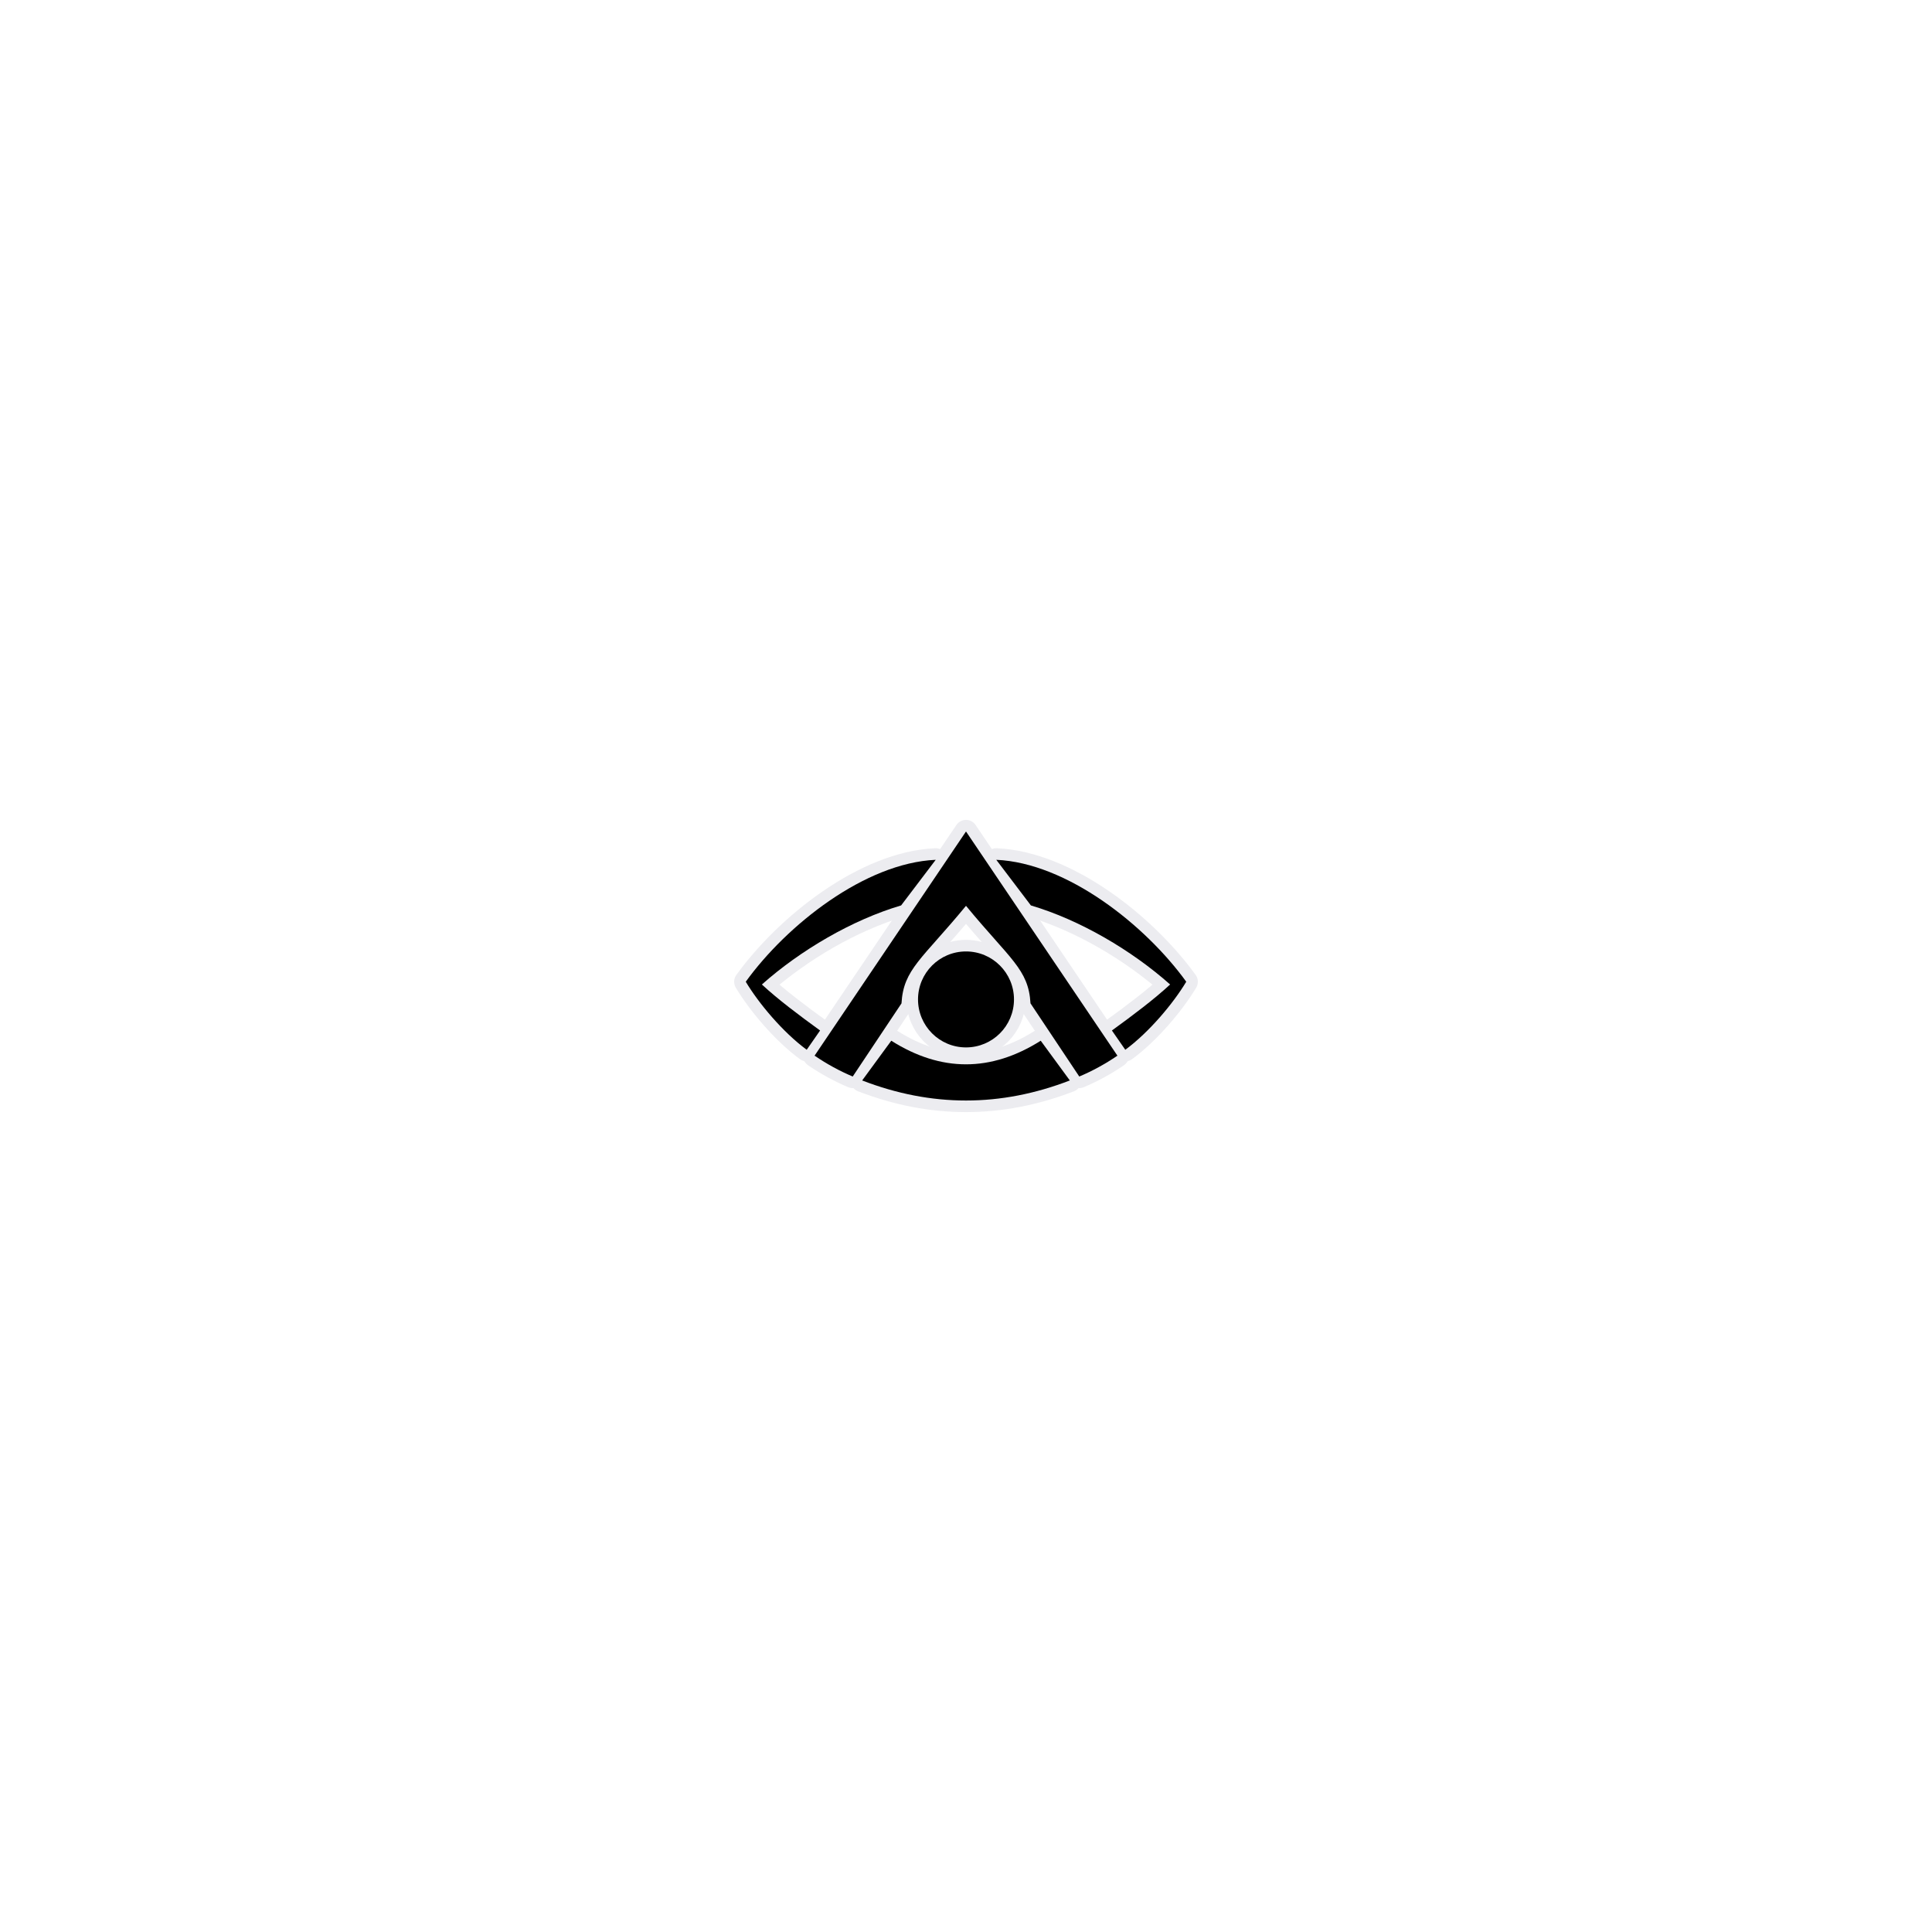
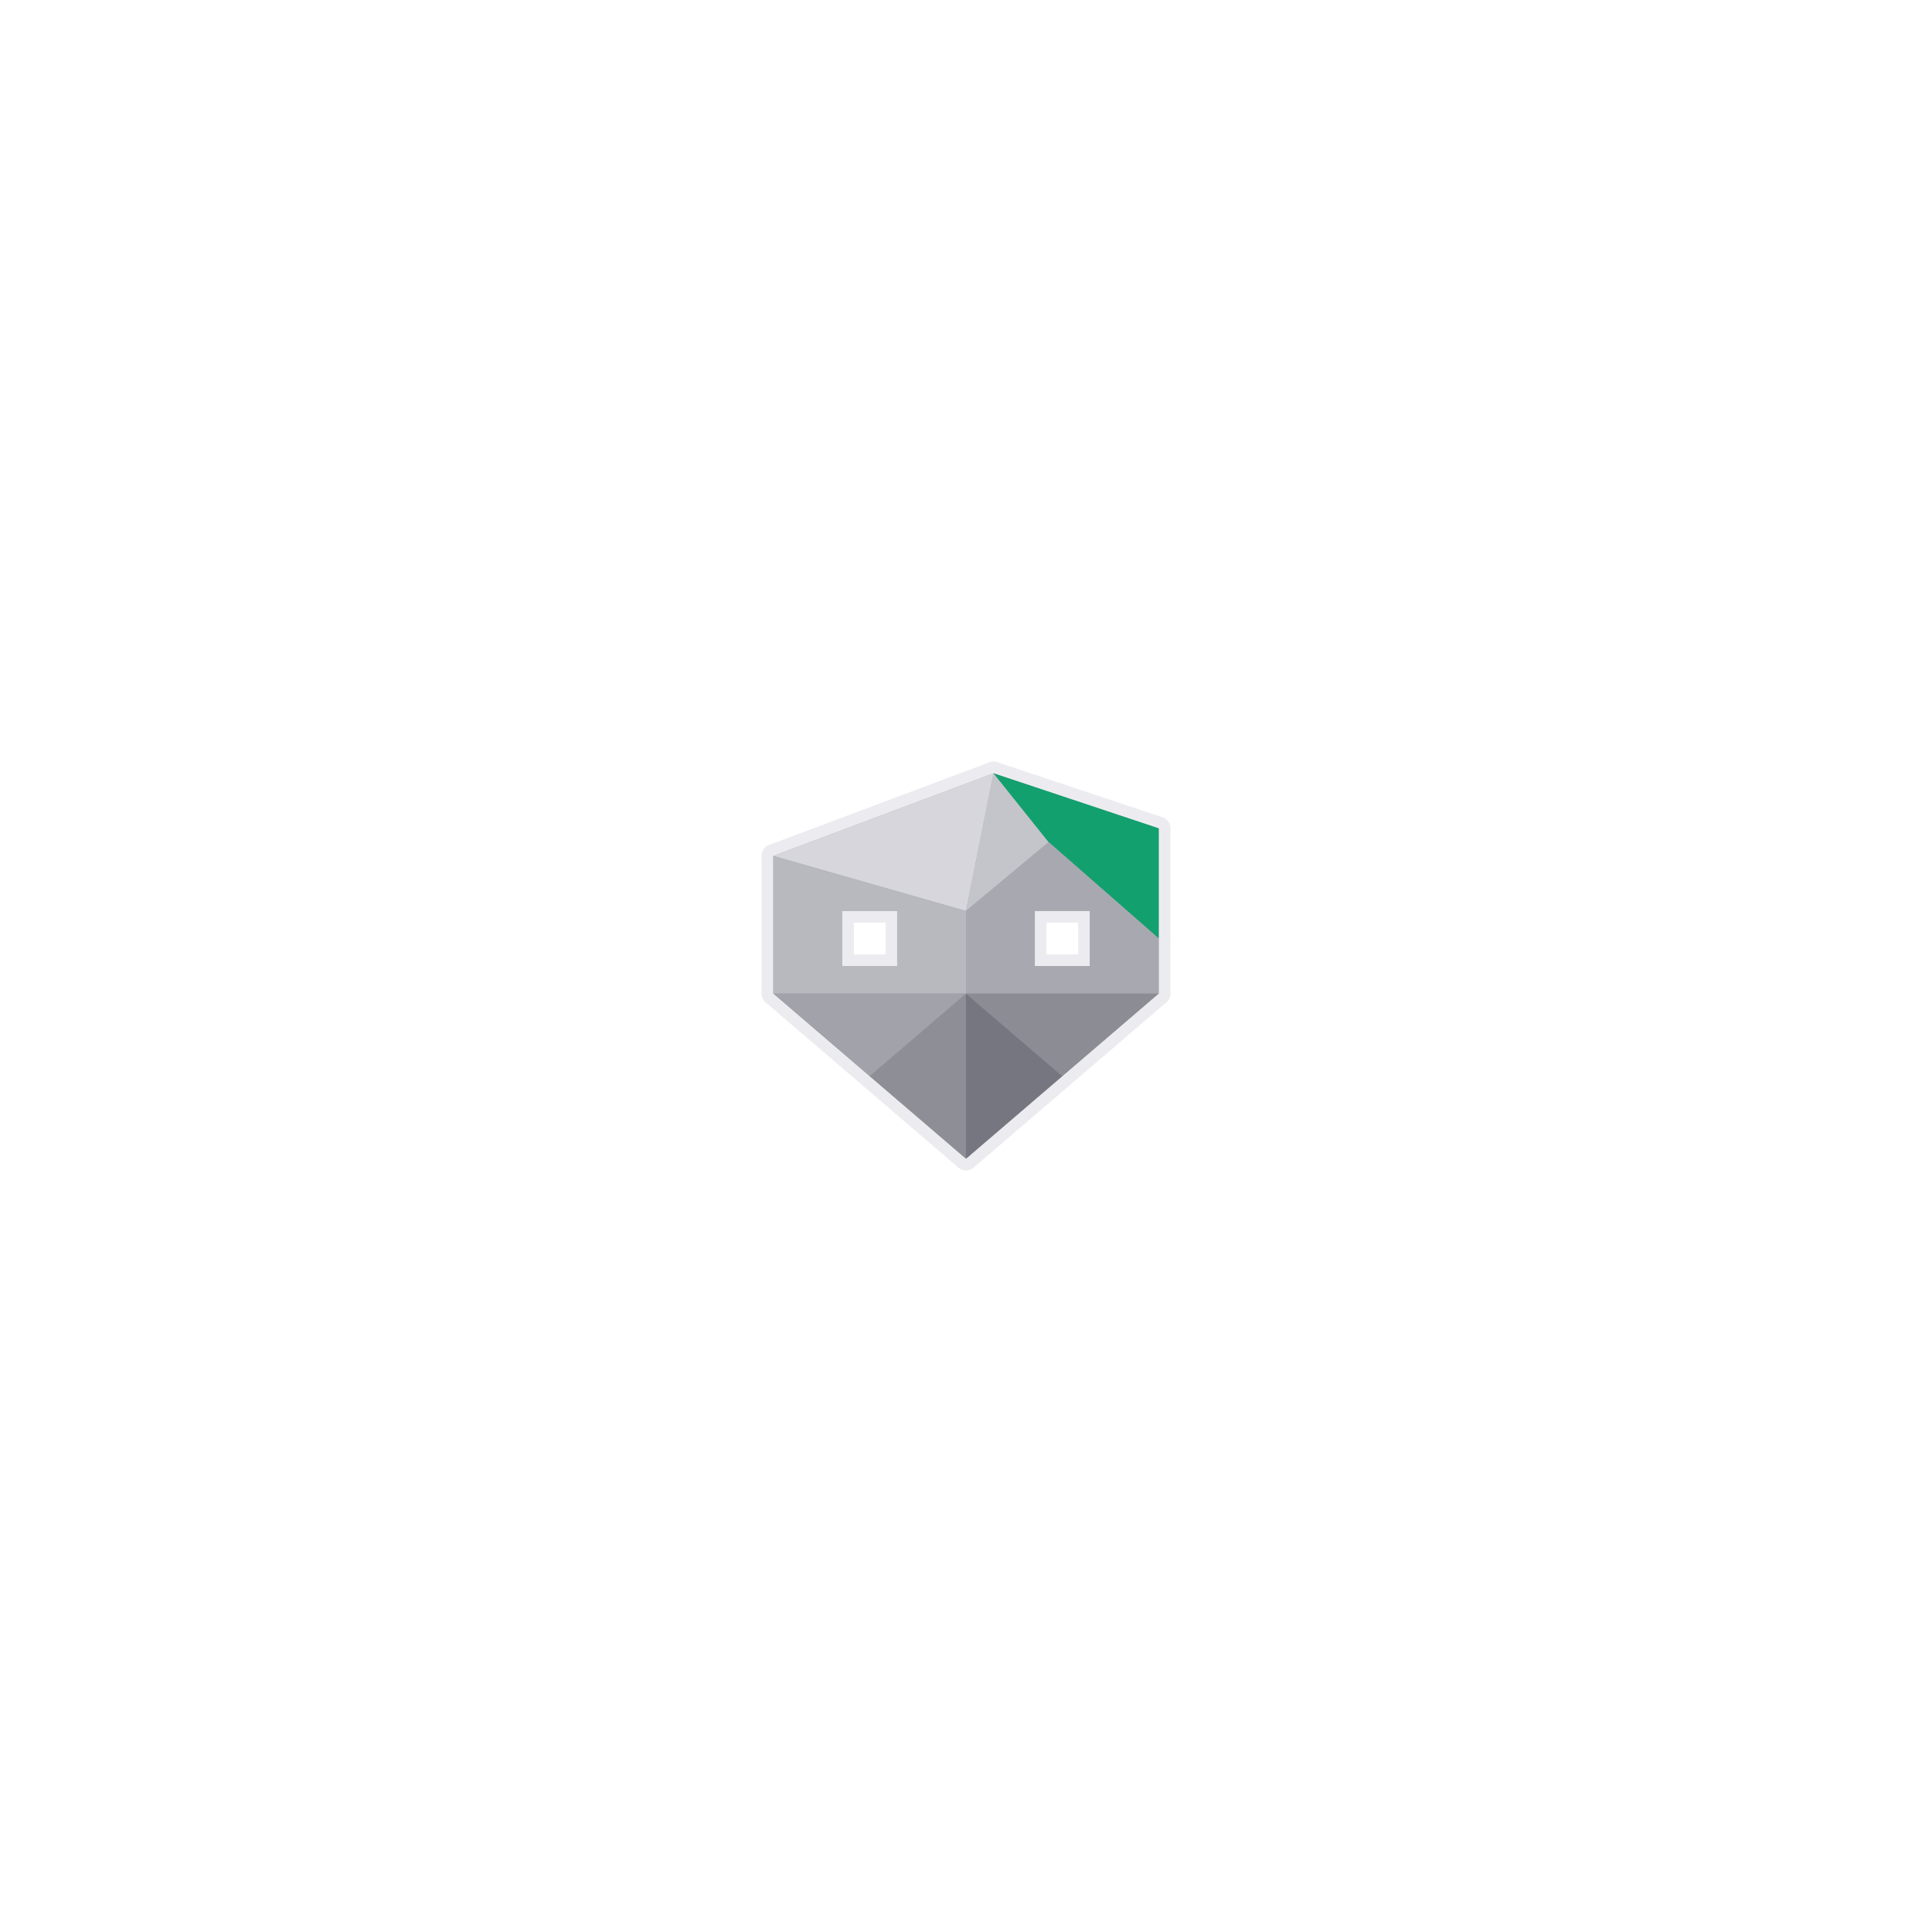
<svg xmlns="http://www.w3.org/2000/svg" width="2732" height="2732" viewBox="0 0 2732 2732">
-   <svg x="1038.16" y="1038.16" width="655.68" height="655.68" viewBox="37.526 240.526 1178.948 742.948">
-     <g fill="none" stroke="#ececf0" stroke-width="58.948" stroke-linejoin="round">
-       <path d="M550 342C370 350 171 508 67 652C100 707 161 780 222 825L256 776C201 736 149 697 108 659C206 572 337 495 462 458Z" />
-       <path d="M704 342C884 350 1083 508 1187 652C1154 707 1093 780 1032 825L998 776C1053 736 1105 697 1146 659C1048 572 917 495 792 458Z" />
-       <path d="M627 270L1012 840Q965 872 915 893L791 707C786 620 739 595 627 459C515 595 468 620 463 707L339 893Q289 872 242 840Z" />
-       <path d="M505 697A122 122 0 1 0 749 697A122 122 0 1 0 505 697Z" />
-       <path d="M437 802Q627 922 817 802L891 903Q627 1005 363 903Z" />
+   <svg x="1038.16" y="1038.16" width="655.68" height="655.68" viewBox="-1.684 -1.684 67.368 67.368">
+     <g fill="none" stroke="#ececf0" stroke-width="3.368" stroke-linejoin="round">
+       <path d="M4 16L36 4L60 12L60 28L60 36L46 48L32 60L18 48L4 36ZM14 24L22 24L22 32L14 32ZM42 24L50 24L50 32L42 32Z" />
+       <path d="M4 16L36 4L32 24Z" />
+       <path d="M36 4L44 14L32 24Z" />
+       <path d="M36 4L60 12L60 28L44 14Z" />
+       <path d="M4 16L32 24L32 36L4 36ZM14 24L22 24L22 32L14 32Z" />
+       <path d="M44 14L60 28L60 36L32 36L32 24ZM42 24L50 24L50 32L42 32Z" />
+       <path d="M4 36L32 36L18 48Z" />
+       <path d="M18 48L32 36L32 60Z" />
+       <path d="M32 36L60 36L46 48Z" />
+       <path d="M32 36L46 48L32 60Z" />
    </g>
-     <path fill="#000000" d="M550 342C370 350 171 508 67 652C100 707 161 780 222 825L256 776C201 736 149 697 108 659C206 572 337 495 462 458Z" />
-     <path fill="#000000" d="M704 342C884 350 1083 508 1187 652C1154 707 1093 780 1032 825L998 776C1053 736 1105 697 1146 659C1048 572 917 495 792 458Z" />
-     <path fill="#000000" d="M627 270L1012 840Q965 872 915 893L791 707C786 620 739 595 627 459C515 595 468 620 463 707L339 893Q289 872 242 840Z" />
-     <path fill="#000000" d="M505 697A122 122 0 1 0 749 697A122 122 0 1 0 505 697Z" />
-     <path fill="#000000" d="M437 802Q627 922 817 802L891 903Q627 1005 363 903Z" />
+     <path fill="#a8a8b0" fill-rule="evenodd" d="M4 16L36 4L60 12L60 28L60 36L46 48L32 60L18 48L4 36ZM14 24L22 24L22 32L14 32ZM42 24L50 24L50 32L42 32Z" />
+     <path fill="#d6d6dc" fill-rule="evenodd" d="M4 16L36 4L32 24Z" />
+     <path fill="#c4c4cb" fill-rule="evenodd" d="M36 4L44 14L32 24Z" />
+     <path fill="#12a06e" fill-rule="evenodd" d="M36 4L60 12L60 28L44 14Z" />
+     <path fill="#b8b8bf" fill-rule="evenodd" d="M4 16L32 24L32 36L4 36ZM14 24L22 24L22 32L14 32Z" />
+     <path fill="#a8a8b0" fill-rule="evenodd" d="M44 14L60 28L60 36L32 36L32 24ZM42 24L50 24L50 32L42 32Z" />
+     <path fill="#a2a2aa" fill-rule="evenodd" d="M4 36L32 36L18 48Z" />
+     <path fill="#8e8e96" fill-rule="evenodd" d="M18 48L32 36L32 60Z" />
+     <path fill="#8c8c94" fill-rule="evenodd" d="M32 36L60 36L46 48Z" />
+     <path fill="#767680" fill-rule="evenodd" d="M32 36L46 48L32 60Z" />
  </svg>
</svg>
